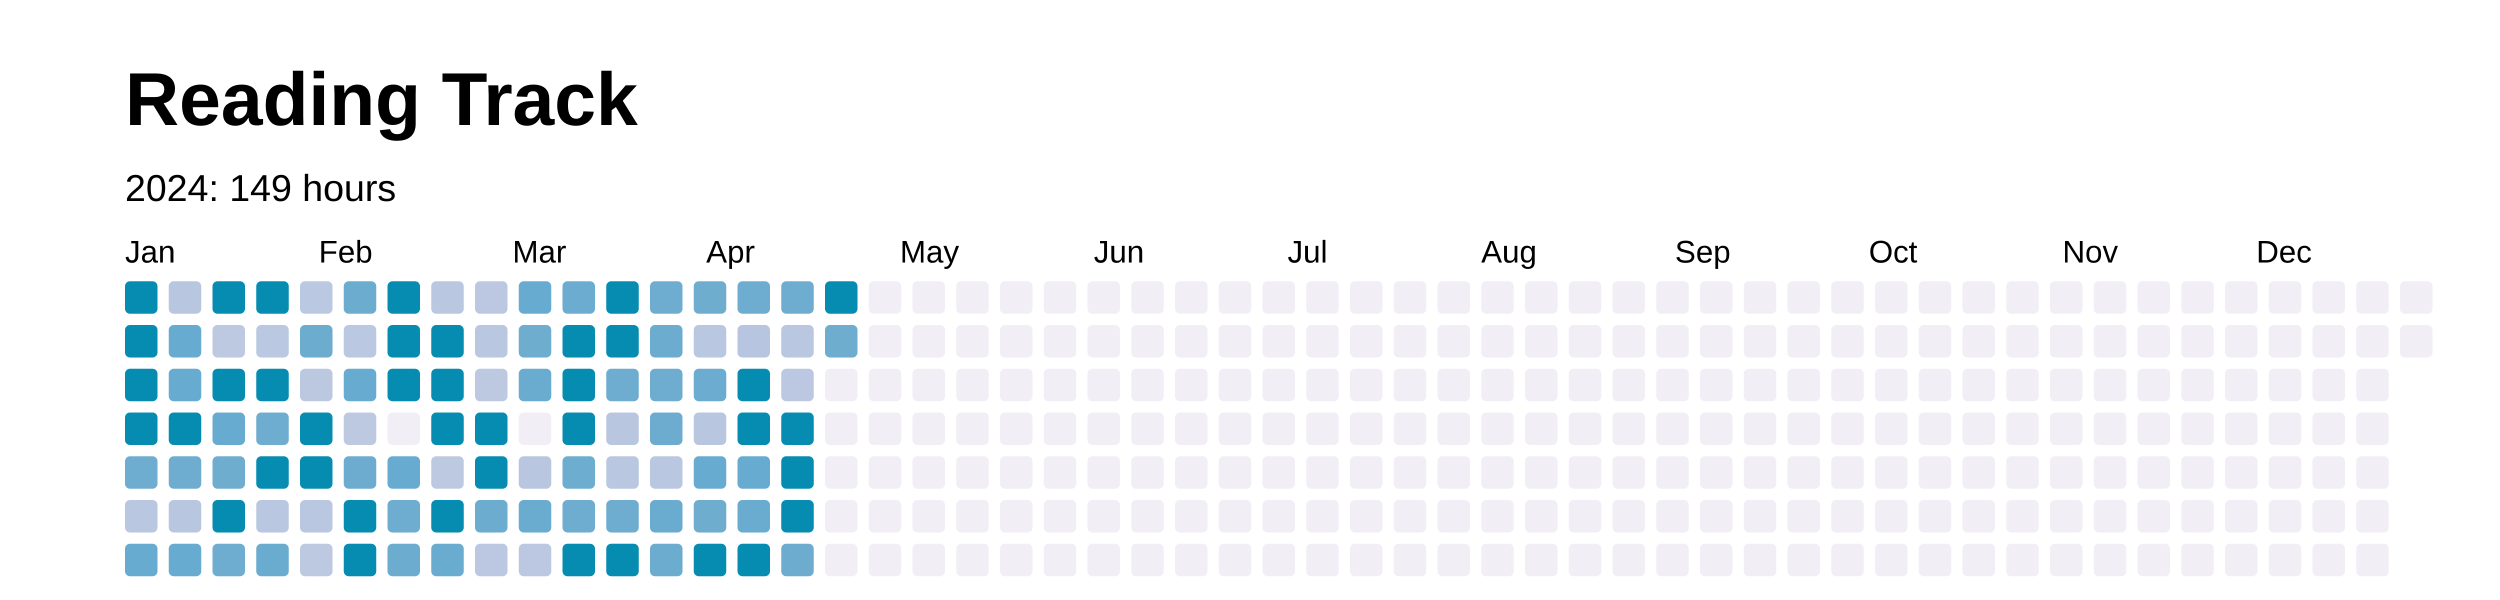
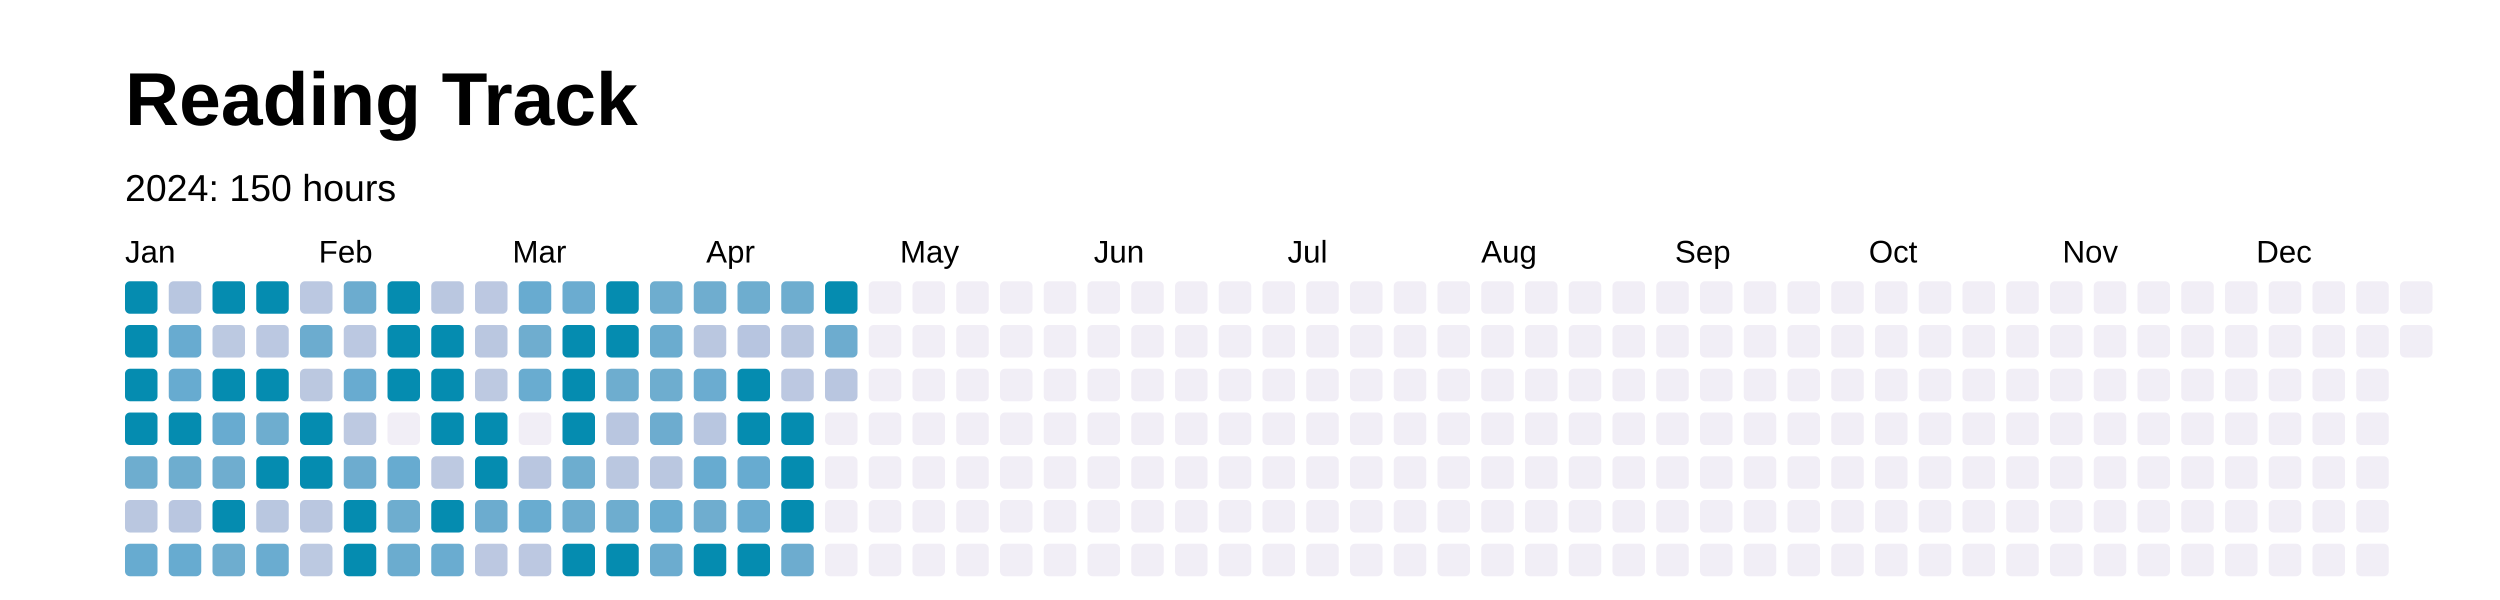
<svg xmlns="http://www.w3.org/2000/svg" baseProfile="full" height="48mm" version="1.1" viewBox="0,0,200,48" width="200mm">
  <defs />
  <rect fill="#FFFFFF" height="48" width="200" x="0" y="0" />
  <text fill="#000000" style="font-size:6px; font-family:Arial; font-weight:bold;" x="10" y="10">Reading Track</text>
-   <text dominant-baseline="hanging" fill="#000000" style="font-size:3.0px; font-family:Arial;" x="10" y="14">2024: 149 hours</text>
+   <text dominant-baseline="hanging" fill="#000000" style="font-size:3.0px; font-family:Arial;" x="10" y="14">2024: 150 hours</text>
  <text fill="#000000" style="font-size:2.5px; font-family:Arial" x="10.0" y="21.0">Jan</text>
  <text fill="#000000" style="font-size:2.5px; font-family:Arial" x="25.5" y="21.0">Feb</text>
  <text fill="#000000" style="font-size:2.5px; font-family:Arial" x="41.0" y="21.0">Mar</text>
  <text fill="#000000" style="font-size:2.5px; font-family:Arial" x="56.5" y="21.0">Apr</text>
  <text fill="#000000" style="font-size:2.5px; font-family:Arial" x="72.0" y="21.0">May</text>
  <text fill="#000000" style="font-size:2.5px; font-family:Arial" x="87.5" y="21.0">Jun</text>
  <text fill="#000000" style="font-size:2.5px; font-family:Arial" x="103.0" y="21.0">Jul</text>
  <text fill="#000000" style="font-size:2.5px; font-family:Arial" x="118.5" y="21.0">Aug</text>
  <text fill="#000000" style="font-size:2.5px; font-family:Arial" x="134.0" y="21.0">Sep</text>
  <text fill="#000000" style="font-size:2.5px; font-family:Arial" x="149.5" y="21.0">Oct</text>
  <text fill="#000000" style="font-size:2.5px; font-family:Arial" x="165.0" y="21.0">Nov</text>
  <text fill="#000000" style="font-size:2.5px; font-family:Arial" x="180.5" y="21.0">Dec</text>
  <rect fill="#058cb0" height="2.6" rx="0.4" ry="0.4" width="2.6" x="10.0" y="22.5" />
  <rect fill="#058cb0" height="2.6" rx="0.4" ry="0.4" width="2.6" x="10.0" y="26.0" />
  <rect fill="#058cb0" height="2.6" rx="0.4" ry="0.4" width="2.6" x="10.0" y="29.5" />
  <rect fill="#058cb0" height="2.6" rx="0.4" ry="0.4" width="2.6" x="10.0" y="33.0" />
  <rect fill="#6eadcf" height="2.6" rx="0.4" ry="0.4" width="2.6" x="10.0" y="36.5" />
  <rect fill="#bac7e0" height="2.6" rx="0.4" ry="0.4" width="2.6" x="10.0" y="40.0" />
  <rect fill="#67abd0" height="2.6" rx="0.4" ry="0.4" width="2.6" x="10.0" y="43.5" />
  <rect fill="#b8c6e0" height="2.6" rx="0.4" ry="0.4" width="2.6" x="13.5" y="22.5" />
  <rect fill="#68abd0" height="2.6" rx="0.4" ry="0.4" width="2.6" x="13.5" y="26.0" />
  <rect fill="#67abd0" height="2.6" rx="0.4" ry="0.4" width="2.6" x="13.5" y="29.5" />
  <rect fill="#058cb0" height="2.6" rx="0.4" ry="0.4" width="2.6" x="13.5" y="33.0" />
  <rect fill="#6eadcf" height="2.6" rx="0.4" ry="0.4" width="2.6" x="13.5" y="36.5" />
  <rect fill="#b9c6e0" height="2.6" rx="0.4" ry="0.4" width="2.6" x="13.5" y="40.0" />
  <rect fill="#67abd0" height="2.6" rx="0.4" ry="0.4" width="2.6" x="13.5" y="43.5" />
  <rect fill="#058cb0" height="2.6" rx="0.4" ry="0.4" width="2.6" x="17.0" y="22.5" />
  <rect fill="#bcc9e1" height="2.6" rx="0.4" ry="0.4" width="2.6" x="17.0" y="26.0" />
  <rect fill="#058cb0" height="2.6" rx="0.4" ry="0.4" width="2.6" x="17.0" y="29.5" />
  <rect fill="#68abd0" height="2.6" rx="0.4" ry="0.4" width="2.6" x="17.0" y="33.0" />
  <rect fill="#6fadcf" height="2.6" rx="0.4" ry="0.4" width="2.6" x="17.0" y="36.5" />
  <rect fill="#058cb0" height="2.6" rx="0.4" ry="0.4" width="2.6" x="17.0" y="40.0" />
  <rect fill="#6eadcf" height="2.6" rx="0.4" ry="0.4" width="2.6" x="17.0" y="43.5" />
  <rect fill="#058cb0" height="2.6" rx="0.4" ry="0.4" width="2.6" x="20.5" y="22.5" />
  <rect fill="#bbc8e1" height="2.6" rx="0.4" ry="0.4" width="2.6" x="20.5" y="26.0" />
  <rect fill="#058cb0" height="2.6" rx="0.4" ry="0.4" width="2.6" x="20.5" y="29.5" />
  <rect fill="#6eadcf" height="2.6" rx="0.4" ry="0.4" width="2.6" x="20.5" y="33.0" />
  <rect fill="#058cb0" height="2.6" rx="0.4" ry="0.4" width="2.6" x="20.5" y="36.5" />
  <rect fill="#b9c7e0" height="2.6" rx="0.4" ry="0.4" width="2.6" x="20.5" y="40.0" />
  <rect fill="#6aacd0" height="2.6" rx="0.4" ry="0.4" width="2.6" x="20.5" y="43.5" />
  <rect fill="#bbc8e1" height="2.6" rx="0.4" ry="0.4" width="2.6" x="24.0" y="22.5" />
  <rect fill="#6caccf" height="2.6" rx="0.4" ry="0.4" width="2.6" x="24.0" y="26.0" />
  <rect fill="#bbc8e0" height="2.6" rx="0.4" ry="0.4" width="2.6" x="24.0" y="29.5" />
  <rect fill="#058cb0" height="2.6" rx="0.4" ry="0.4" width="2.6" x="24.0" y="33.0" />
  <rect fill="#058cb0" height="2.6" rx="0.4" ry="0.4" width="2.6" x="24.0" y="36.5" />
  <rect fill="#bac7e0" height="2.6" rx="0.4" ry="0.4" width="2.6" x="24.0" y="40.0" />
  <rect fill="#bcc9e1" height="2.6" rx="0.4" ry="0.4" width="2.6" x="24.0" y="43.5" />
  <rect fill="#6caccf" height="2.6" rx="0.4" ry="0.4" width="2.6" x="27.5" y="22.5" />
  <rect fill="#bbc8e1" height="2.6" rx="0.4" ry="0.4" width="2.6" x="27.5" y="26.0" />
  <rect fill="#68abd0" height="2.6" rx="0.4" ry="0.4" width="2.6" x="27.5" y="29.5" />
  <rect fill="#bdc9e1" height="2.6" rx="0.4" ry="0.4" width="2.6" x="27.5" y="33.0" />
  <rect fill="#6daccf" height="2.6" rx="0.4" ry="0.4" width="2.6" x="27.5" y="36.5" />
  <rect fill="#058cb0" height="2.6" rx="0.4" ry="0.4" width="2.6" x="27.5" y="40.0" />
  <rect fill="#058cb0" height="2.6" rx="0.4" ry="0.4" width="2.6" x="27.5" y="43.5" />
  <rect fill="#058cb0" height="2.6" rx="0.4" ry="0.4" width="2.6" x="31.0" y="22.5" />
  <rect fill="#058cb0" height="2.6" rx="0.4" ry="0.4" width="2.6" x="31.0" y="26.0" />
  <rect fill="#058cb0" height="2.6" rx="0.4" ry="0.4" width="2.6" x="31.0" y="29.5" />
  <rect fill="#f1eef6" height="2.6" rx="0.4" ry="0.4" width="2.6" x="31.0" y="33.0" />
  <rect fill="#67abd0" height="2.6" rx="0.4" ry="0.4" width="2.6" x="31.0" y="36.5" />
  <rect fill="#6eadcf" height="2.6" rx="0.4" ry="0.4" width="2.6" x="31.0" y="40.0" />
  <rect fill="#6baccf" height="2.6" rx="0.4" ry="0.4" width="2.6" x="31.0" y="43.5" />
  <rect fill="#bac7e0" height="2.6" rx="0.4" ry="0.4" width="2.6" x="34.5" y="22.5" />
  <rect fill="#058cb0" height="2.6" rx="0.4" ry="0.4" width="2.6" x="34.5" y="26.0" />
  <rect fill="#058cb0" height="2.6" rx="0.4" ry="0.4" width="2.6" x="34.5" y="29.5" />
  <rect fill="#058cb0" height="2.6" rx="0.4" ry="0.4" width="2.6" x="34.5" y="33.0" />
  <rect fill="#bdc9e1" height="2.6" rx="0.4" ry="0.4" width="2.6" x="34.5" y="36.5" />
  <rect fill="#058cb0" height="2.6" rx="0.4" ry="0.4" width="2.6" x="34.5" y="40.0" />
  <rect fill="#6aacd0" height="2.6" rx="0.4" ry="0.4" width="2.6" x="34.5" y="43.5" />
  <rect fill="#bcc8e1" height="2.6" rx="0.4" ry="0.4" width="2.6" x="38.0" y="22.5" />
  <rect fill="#bac7e0" height="2.6" rx="0.4" ry="0.4" width="2.6" x="38.0" y="26.0" />
  <rect fill="#bdc9e1" height="2.6" rx="0.4" ry="0.4" width="2.6" x="38.0" y="29.5" />
  <rect fill="#058cb0" height="2.6" rx="0.4" ry="0.4" width="2.6" x="38.0" y="33.0" />
  <rect fill="#058cb0" height="2.6" rx="0.4" ry="0.4" width="2.6" x="38.0" y="36.5" />
  <rect fill="#6caccf" height="2.6" rx="0.4" ry="0.4" width="2.6" x="38.0" y="40.0" />
  <rect fill="#bcc8e1" height="2.6" rx="0.4" ry="0.4" width="2.6" x="38.0" y="43.5" />
  <rect fill="#68abd0" height="2.6" rx="0.4" ry="0.4" width="2.6" x="41.5" y="22.5" />
  <rect fill="#6fadcf" height="2.6" rx="0.4" ry="0.4" width="2.6" x="41.5" y="26.0" />
  <rect fill="#69acd0" height="2.6" rx="0.4" ry="0.4" width="2.6" x="41.5" y="29.5" />
  <rect fill="#f1eef6" height="2.6" rx="0.4" ry="0.4" width="2.6" x="41.5" y="33.0" />
  <rect fill="#b9c6e0" height="2.6" rx="0.4" ry="0.4" width="2.6" x="41.5" y="36.5" />
  <rect fill="#69acd0" height="2.6" rx="0.4" ry="0.4" width="2.6" x="41.5" y="40.0" />
  <rect fill="#bcc8e1" height="2.6" rx="0.4" ry="0.4" width="2.6" x="41.5" y="43.5" />
  <rect fill="#6bacd0" height="2.6" rx="0.4" ry="0.4" width="2.6" x="45.0" y="22.5" />
  <rect fill="#058cb0" height="2.6" rx="0.4" ry="0.4" width="2.6" x="45.0" y="26.0" />
  <rect fill="#058cb0" height="2.6" rx="0.4" ry="0.4" width="2.6" x="45.0" y="29.5" />
  <rect fill="#058cb0" height="2.6" rx="0.4" ry="0.4" width="2.6" x="45.0" y="33.0" />
  <rect fill="#6dadcf" height="2.6" rx="0.4" ry="0.4" width="2.6" x="45.0" y="36.5" />
  <rect fill="#6eadcf" height="2.6" rx="0.4" ry="0.4" width="2.6" x="45.0" y="40.0" />
  <rect fill="#058cb0" height="2.6" rx="0.4" ry="0.4" width="2.6" x="45.0" y="43.5" />
  <rect fill="#058cb0" height="2.6" rx="0.4" ry="0.4" width="2.6" x="48.5" y="22.5" />
  <rect fill="#058cb0" height="2.6" rx="0.4" ry="0.4" width="2.6" x="48.5" y="26.0" />
  <rect fill="#6eadcf" height="2.6" rx="0.4" ry="0.4" width="2.6" x="48.5" y="29.5" />
  <rect fill="#b9c6e0" height="2.6" rx="0.4" ry="0.4" width="2.6" x="48.5" y="33.0" />
  <rect fill="#bac7e0" height="2.6" rx="0.4" ry="0.4" width="2.6" x="48.5" y="36.5" />
  <rect fill="#6eadcf" height="2.6" rx="0.4" ry="0.4" width="2.6" x="48.5" y="40.0" />
  <rect fill="#058cb0" height="2.6" rx="0.4" ry="0.4" width="2.6" x="48.5" y="43.5" />
  <rect fill="#6eadcf" height="2.6" rx="0.4" ry="0.4" width="2.6" x="52.0" y="22.5" />
  <rect fill="#6baccf" height="2.6" rx="0.4" ry="0.4" width="2.6" x="52.0" y="26.0" />
  <rect fill="#6eadcf" height="2.6" rx="0.4" ry="0.4" width="2.6" x="52.0" y="29.5" />
  <rect fill="#6daccf" height="2.6" rx="0.4" ry="0.4" width="2.6" x="52.0" y="33.0" />
  <rect fill="#bac7e0" height="2.6" rx="0.4" ry="0.4" width="2.6" x="52.0" y="36.5" />
  <rect fill="#69acd0" height="2.6" rx="0.4" ry="0.4" width="2.6" x="52.0" y="40.0" />
  <rect fill="#6caccf" height="2.6" rx="0.4" ry="0.4" width="2.6" x="52.0" y="43.5" />
  <rect fill="#6fadcf" height="2.6" rx="0.4" ry="0.4" width="2.6" x="55.5" y="22.5" />
  <rect fill="#bac7e0" height="2.6" rx="0.4" ry="0.4" width="2.6" x="55.5" y="26.0" />
  <rect fill="#6bacd0" height="2.6" rx="0.4" ry="0.4" width="2.6" x="55.5" y="29.5" />
  <rect fill="#b8c6e0" height="2.6" rx="0.4" ry="0.4" width="2.6" x="55.5" y="33.0" />
  <rect fill="#67abd0" height="2.6" rx="0.4" ry="0.4" width="2.6" x="55.5" y="36.5" />
  <rect fill="#6fadcf" height="2.6" rx="0.4" ry="0.4" width="2.6" x="55.5" y="40.0" />
  <rect fill="#058cb0" height="2.6" rx="0.4" ry="0.4" width="2.6" x="55.5" y="43.5" />
  <rect fill="#6eadcf" height="2.6" rx="0.4" ry="0.4" width="2.6" x="59.0" y="22.5" />
  <rect fill="#b7c5e0" height="2.6" rx="0.4" ry="0.4" width="2.6" x="59.0" y="26.0" />
  <rect fill="#058cb0" height="2.6" rx="0.4" ry="0.4" width="2.6" x="59.0" y="29.5" />
  <rect fill="#058cb0" height="2.6" rx="0.4" ry="0.4" width="2.6" x="59.0" y="33.0" />
  <rect fill="#67abd0" height="2.6" rx="0.4" ry="0.4" width="2.6" x="59.0" y="36.5" />
  <rect fill="#6aacd0" height="2.6" rx="0.4" ry="0.4" width="2.6" x="59.0" y="40.0" />
  <rect fill="#058cb0" height="2.6" rx="0.4" ry="0.4" width="2.6" x="59.0" y="43.5" />
  <rect fill="#6eadcf" height="2.6" rx="0.4" ry="0.4" width="2.6" x="62.5" y="22.5" />
  <rect fill="#bac7e0" height="2.6" rx="0.4" ry="0.4" width="2.6" x="62.5" y="26.0" />
  <rect fill="#bcc8e1" height="2.6" rx="0.4" ry="0.4" width="2.6" x="62.5" y="29.5" />
  <rect fill="#058cb0" height="2.6" rx="0.4" ry="0.4" width="2.6" x="62.5" y="33.0" />
  <rect fill="#058cb0" height="2.6" rx="0.4" ry="0.4" width="2.6" x="62.5" y="36.5" />
  <rect fill="#058cb0" height="2.6" rx="0.4" ry="0.4" width="2.6" x="62.5" y="40.0" />
  <rect fill="#6daccf" height="2.6" rx="0.4" ry="0.4" width="2.6" x="62.5" y="43.5" />
  <rect fill="#058cb0" height="2.6" rx="0.4" ry="0.4" width="2.6" x="66.0" y="22.5" />
-   <rect fill="#6fadcf" height="2.6" rx="0.4" ry="0.4" width="2.6" x="66.0" y="26.0" />
-   <rect fill="#f1eef6" height="2.6" rx="0.4" ry="0.4" width="2.6" x="66.0" y="29.5" />
+   <rect fill="#6daccf" height="2.6" rx="0.4" ry="0.4" width="2.6" x="66.0" y="26.0" />
+   <rect fill="#b9c6e0" height="2.6" rx="0.4" ry="0.4" width="2.6" x="66.0" y="29.5" />
  <rect fill="#f1eef6" height="2.6" rx="0.4" ry="0.4" width="2.6" x="66.0" y="33.0" />
  <rect fill="#f1eef6" height="2.6" rx="0.4" ry="0.4" width="2.6" x="66.0" y="36.5" />
  <rect fill="#f1eef6" height="2.6" rx="0.4" ry="0.4" width="2.6" x="66.0" y="40.0" />
  <rect fill="#f1eef6" height="2.6" rx="0.4" ry="0.4" width="2.6" x="66.0" y="43.5" />
  <rect fill="#f1eef6" height="2.6" rx="0.4" ry="0.4" width="2.6" x="69.5" y="22.5" />
  <rect fill="#f1eef6" height="2.6" rx="0.4" ry="0.4" width="2.6" x="69.5" y="26.0" />
  <rect fill="#f1eef6" height="2.6" rx="0.4" ry="0.4" width="2.6" x="69.5" y="29.5" />
  <rect fill="#f1eef6" height="2.6" rx="0.4" ry="0.4" width="2.6" x="69.5" y="33.0" />
  <rect fill="#f1eef6" height="2.6" rx="0.4" ry="0.4" width="2.6" x="69.5" y="36.5" />
  <rect fill="#f1eef6" height="2.6" rx="0.4" ry="0.4" width="2.6" x="69.5" y="40.0" />
  <rect fill="#f1eef6" height="2.6" rx="0.4" ry="0.4" width="2.6" x="69.5" y="43.5" />
  <rect fill="#f1eef6" height="2.6" rx="0.4" ry="0.4" width="2.6" x="73.0" y="22.5" />
  <rect fill="#f1eef6" height="2.6" rx="0.4" ry="0.4" width="2.6" x="73.0" y="26.0" />
  <rect fill="#f1eef6" height="2.6" rx="0.4" ry="0.4" width="2.6" x="73.0" y="29.5" />
  <rect fill="#f1eef6" height="2.6" rx="0.4" ry="0.4" width="2.6" x="73.0" y="33.0" />
  <rect fill="#f1eef6" height="2.6" rx="0.4" ry="0.4" width="2.6" x="73.0" y="36.5" />
  <rect fill="#f1eef6" height="2.6" rx="0.4" ry="0.4" width="2.6" x="73.0" y="40.0" />
  <rect fill="#f1eef6" height="2.6" rx="0.4" ry="0.4" width="2.6" x="73.0" y="43.5" />
  <rect fill="#f1eef6" height="2.6" rx="0.4" ry="0.4" width="2.6" x="76.5" y="22.5" />
  <rect fill="#f1eef6" height="2.6" rx="0.4" ry="0.4" width="2.6" x="76.5" y="26.0" />
  <rect fill="#f1eef6" height="2.6" rx="0.4" ry="0.4" width="2.6" x="76.5" y="29.5" />
  <rect fill="#f1eef6" height="2.6" rx="0.4" ry="0.4" width="2.6" x="76.5" y="33.0" />
  <rect fill="#f1eef6" height="2.6" rx="0.4" ry="0.4" width="2.6" x="76.5" y="36.5" />
  <rect fill="#f1eef6" height="2.6" rx="0.4" ry="0.4" width="2.6" x="76.5" y="40.0" />
  <rect fill="#f1eef6" height="2.6" rx="0.4" ry="0.4" width="2.6" x="76.5" y="43.5" />
  <rect fill="#f1eef6" height="2.6" rx="0.4" ry="0.4" width="2.6" x="80.0" y="22.5" />
  <rect fill="#f1eef6" height="2.6" rx="0.4" ry="0.4" width="2.6" x="80.0" y="26.0" />
  <rect fill="#f1eef6" height="2.6" rx="0.4" ry="0.4" width="2.6" x="80.0" y="29.5" />
  <rect fill="#f1eef6" height="2.6" rx="0.4" ry="0.4" width="2.6" x="80.0" y="33.0" />
  <rect fill="#f1eef6" height="2.6" rx="0.4" ry="0.4" width="2.6" x="80.0" y="36.5" />
  <rect fill="#f1eef6" height="2.6" rx="0.4" ry="0.4" width="2.6" x="80.0" y="40.0" />
  <rect fill="#f1eef6" height="2.6" rx="0.4" ry="0.4" width="2.6" x="80.0" y="43.5" />
  <rect fill="#f1eef6" height="2.6" rx="0.4" ry="0.4" width="2.6" x="83.5" y="22.5" />
  <rect fill="#f1eef6" height="2.6" rx="0.4" ry="0.4" width="2.6" x="83.5" y="26.0" />
  <rect fill="#f1eef6" height="2.6" rx="0.4" ry="0.4" width="2.6" x="83.5" y="29.5" />
  <rect fill="#f1eef6" height="2.6" rx="0.4" ry="0.4" width="2.6" x="83.5" y="33.0" />
  <rect fill="#f1eef6" height="2.6" rx="0.4" ry="0.4" width="2.6" x="83.5" y="36.5" />
  <rect fill="#f1eef6" height="2.6" rx="0.4" ry="0.4" width="2.6" x="83.5" y="40.0" />
  <rect fill="#f1eef6" height="2.6" rx="0.4" ry="0.4" width="2.6" x="83.5" y="43.5" />
  <rect fill="#f1eef6" height="2.6" rx="0.4" ry="0.4" width="2.6" x="87.0" y="22.5" />
  <rect fill="#f1eef6" height="2.6" rx="0.4" ry="0.4" width="2.6" x="87.0" y="26.0" />
  <rect fill="#f1eef6" height="2.6" rx="0.4" ry="0.4" width="2.6" x="87.0" y="29.5" />
  <rect fill="#f1eef6" height="2.6" rx="0.4" ry="0.4" width="2.6" x="87.0" y="33.0" />
  <rect fill="#f1eef6" height="2.6" rx="0.4" ry="0.4" width="2.6" x="87.0" y="36.5" />
  <rect fill="#f1eef6" height="2.6" rx="0.4" ry="0.4" width="2.6" x="87.0" y="40.0" />
  <rect fill="#f1eef6" height="2.6" rx="0.4" ry="0.4" width="2.6" x="87.0" y="43.5" />
  <rect fill="#f1eef6" height="2.6" rx="0.4" ry="0.4" width="2.6" x="90.5" y="22.5" />
  <rect fill="#f1eef6" height="2.6" rx="0.4" ry="0.4" width="2.6" x="90.5" y="26.0" />
  <rect fill="#f1eef6" height="2.6" rx="0.4" ry="0.4" width="2.6" x="90.5" y="29.5" />
  <rect fill="#f1eef6" height="2.6" rx="0.4" ry="0.4" width="2.6" x="90.5" y="33.0" />
  <rect fill="#f1eef6" height="2.6" rx="0.4" ry="0.4" width="2.6" x="90.5" y="36.5" />
  <rect fill="#f1eef6" height="2.6" rx="0.4" ry="0.4" width="2.6" x="90.5" y="40.0" />
  <rect fill="#f1eef6" height="2.6" rx="0.4" ry="0.4" width="2.6" x="90.5" y="43.5" />
  <rect fill="#f1eef6" height="2.6" rx="0.4" ry="0.4" width="2.6" x="94.0" y="22.5" />
  <rect fill="#f1eef6" height="2.6" rx="0.4" ry="0.4" width="2.6" x="94.0" y="26.0" />
  <rect fill="#f1eef6" height="2.6" rx="0.4" ry="0.4" width="2.6" x="94.0" y="29.5" />
  <rect fill="#f1eef6" height="2.6" rx="0.4" ry="0.4" width="2.6" x="94.0" y="33.0" />
  <rect fill="#f1eef6" height="2.6" rx="0.4" ry="0.4" width="2.6" x="94.0" y="36.5" />
  <rect fill="#f1eef6" height="2.6" rx="0.4" ry="0.4" width="2.6" x="94.0" y="40.0" />
  <rect fill="#f1eef6" height="2.6" rx="0.4" ry="0.4" width="2.6" x="94.0" y="43.5" />
  <rect fill="#f1eef6" height="2.6" rx="0.4" ry="0.4" width="2.6" x="97.5" y="22.5" />
  <rect fill="#f1eef6" height="2.6" rx="0.4" ry="0.4" width="2.6" x="97.5" y="26.0" />
  <rect fill="#f1eef6" height="2.6" rx="0.4" ry="0.4" width="2.6" x="97.5" y="29.5" />
  <rect fill="#f1eef6" height="2.6" rx="0.4" ry="0.4" width="2.6" x="97.5" y="33.0" />
  <rect fill="#f1eef6" height="2.6" rx="0.4" ry="0.4" width="2.6" x="97.5" y="36.5" />
  <rect fill="#f1eef6" height="2.6" rx="0.4" ry="0.4" width="2.6" x="97.5" y="40.0" />
  <rect fill="#f1eef6" height="2.6" rx="0.4" ry="0.4" width="2.6" x="97.5" y="43.5" />
  <rect fill="#f1eef6" height="2.6" rx="0.4" ry="0.4" width="2.6" x="101.0" y="22.5" />
  <rect fill="#f1eef6" height="2.6" rx="0.4" ry="0.4" width="2.6" x="101.0" y="26.0" />
  <rect fill="#f1eef6" height="2.6" rx="0.4" ry="0.4" width="2.6" x="101.0" y="29.5" />
  <rect fill="#f1eef6" height="2.6" rx="0.4" ry="0.4" width="2.6" x="101.0" y="33.0" />
  <rect fill="#f1eef6" height="2.6" rx="0.4" ry="0.4" width="2.6" x="101.0" y="36.5" />
  <rect fill="#f1eef6" height="2.6" rx="0.4" ry="0.4" width="2.6" x="101.0" y="40.0" />
  <rect fill="#f1eef6" height="2.6" rx="0.4" ry="0.4" width="2.6" x="101.0" y="43.5" />
  <rect fill="#f1eef6" height="2.6" rx="0.4" ry="0.4" width="2.6" x="104.5" y="22.5" />
  <rect fill="#f1eef6" height="2.6" rx="0.4" ry="0.4" width="2.6" x="104.5" y="26.0" />
  <rect fill="#f1eef6" height="2.6" rx="0.4" ry="0.4" width="2.6" x="104.5" y="29.5" />
  <rect fill="#f1eef6" height="2.6" rx="0.4" ry="0.4" width="2.6" x="104.5" y="33.0" />
  <rect fill="#f1eef6" height="2.6" rx="0.4" ry="0.4" width="2.6" x="104.5" y="36.5" />
  <rect fill="#f1eef6" height="2.6" rx="0.4" ry="0.4" width="2.6" x="104.5" y="40.0" />
  <rect fill="#f1eef6" height="2.6" rx="0.4" ry="0.4" width="2.6" x="104.5" y="43.5" />
  <rect fill="#f1eef6" height="2.6" rx="0.4" ry="0.4" width="2.6" x="108.0" y="22.5" />
  <rect fill="#f1eef6" height="2.6" rx="0.4" ry="0.4" width="2.6" x="108.0" y="26.0" />
  <rect fill="#f1eef6" height="2.6" rx="0.4" ry="0.4" width="2.6" x="108.0" y="29.5" />
  <rect fill="#f1eef6" height="2.6" rx="0.4" ry="0.4" width="2.6" x="108.0" y="33.0" />
  <rect fill="#f1eef6" height="2.6" rx="0.4" ry="0.4" width="2.6" x="108.0" y="36.5" />
  <rect fill="#f1eef6" height="2.6" rx="0.4" ry="0.4" width="2.6" x="108.0" y="40.0" />
  <rect fill="#f1eef6" height="2.6" rx="0.4" ry="0.4" width="2.6" x="108.0" y="43.5" />
  <rect fill="#f1eef6" height="2.6" rx="0.4" ry="0.4" width="2.6" x="111.5" y="22.5" />
  <rect fill="#f1eef6" height="2.6" rx="0.4" ry="0.4" width="2.6" x="111.5" y="26.0" />
  <rect fill="#f1eef6" height="2.6" rx="0.4" ry="0.4" width="2.6" x="111.5" y="29.5" />
  <rect fill="#f1eef6" height="2.6" rx="0.4" ry="0.4" width="2.6" x="111.5" y="33.0" />
  <rect fill="#f1eef6" height="2.6" rx="0.4" ry="0.4" width="2.6" x="111.5" y="36.5" />
  <rect fill="#f1eef6" height="2.6" rx="0.4" ry="0.4" width="2.6" x="111.5" y="40.0" />
  <rect fill="#f1eef6" height="2.6" rx="0.4" ry="0.4" width="2.6" x="111.5" y="43.5" />
  <rect fill="#f1eef6" height="2.6" rx="0.4" ry="0.4" width="2.6" x="115.0" y="22.5" />
  <rect fill="#f1eef6" height="2.6" rx="0.4" ry="0.4" width="2.6" x="115.0" y="26.0" />
  <rect fill="#f1eef6" height="2.6" rx="0.4" ry="0.4" width="2.6" x="115.0" y="29.5" />
  <rect fill="#f1eef6" height="2.6" rx="0.4" ry="0.4" width="2.6" x="115.0" y="33.0" />
  <rect fill="#f1eef6" height="2.6" rx="0.4" ry="0.4" width="2.6" x="115.0" y="36.5" />
  <rect fill="#f1eef6" height="2.6" rx="0.4" ry="0.4" width="2.6" x="115.0" y="40.0" />
  <rect fill="#f1eef6" height="2.6" rx="0.4" ry="0.4" width="2.6" x="115.0" y="43.5" />
  <rect fill="#f1eef6" height="2.6" rx="0.4" ry="0.4" width="2.6" x="118.5" y="22.5" />
  <rect fill="#f1eef6" height="2.6" rx="0.4" ry="0.4" width="2.6" x="118.5" y="26.0" />
  <rect fill="#f1eef6" height="2.6" rx="0.4" ry="0.4" width="2.6" x="118.5" y="29.5" />
  <rect fill="#f1eef6" height="2.6" rx="0.4" ry="0.4" width="2.6" x="118.5" y="33.0" />
  <rect fill="#f1eef6" height="2.6" rx="0.4" ry="0.4" width="2.6" x="118.5" y="36.5" />
  <rect fill="#f1eef6" height="2.6" rx="0.4" ry="0.4" width="2.6" x="118.5" y="40.0" />
  <rect fill="#f1eef6" height="2.6" rx="0.4" ry="0.4" width="2.6" x="118.5" y="43.5" />
  <rect fill="#f1eef6" height="2.6" rx="0.4" ry="0.4" width="2.6" x="122.0" y="22.5" />
  <rect fill="#f1eef6" height="2.6" rx="0.4" ry="0.4" width="2.6" x="122.0" y="26.0" />
  <rect fill="#f1eef6" height="2.6" rx="0.4" ry="0.4" width="2.6" x="122.0" y="29.5" />
  <rect fill="#f1eef6" height="2.6" rx="0.4" ry="0.4" width="2.6" x="122.0" y="33.0" />
  <rect fill="#f1eef6" height="2.6" rx="0.4" ry="0.4" width="2.6" x="122.0" y="36.5" />
  <rect fill="#f1eef6" height="2.6" rx="0.4" ry="0.4" width="2.6" x="122.0" y="40.0" />
  <rect fill="#f1eef6" height="2.6" rx="0.4" ry="0.4" width="2.6" x="122.0" y="43.5" />
  <rect fill="#f1eef6" height="2.6" rx="0.4" ry="0.4" width="2.6" x="125.5" y="22.5" />
  <rect fill="#f1eef6" height="2.6" rx="0.4" ry="0.4" width="2.6" x="125.5" y="26.0" />
  <rect fill="#f1eef6" height="2.6" rx="0.4" ry="0.4" width="2.6" x="125.5" y="29.5" />
  <rect fill="#f1eef6" height="2.6" rx="0.4" ry="0.4" width="2.6" x="125.5" y="33.0" />
  <rect fill="#f1eef6" height="2.6" rx="0.4" ry="0.4" width="2.6" x="125.5" y="36.5" />
  <rect fill="#f1eef6" height="2.6" rx="0.4" ry="0.4" width="2.6" x="125.5" y="40.0" />
  <rect fill="#f1eef6" height="2.6" rx="0.4" ry="0.4" width="2.6" x="125.5" y="43.5" />
  <rect fill="#f1eef6" height="2.6" rx="0.4" ry="0.4" width="2.6" x="129.0" y="22.5" />
  <rect fill="#f1eef6" height="2.6" rx="0.4" ry="0.4" width="2.6" x="129.0" y="26.0" />
  <rect fill="#f1eef6" height="2.6" rx="0.4" ry="0.4" width="2.6" x="129.0" y="29.5" />
  <rect fill="#f1eef6" height="2.6" rx="0.4" ry="0.4" width="2.6" x="129.0" y="33.0" />
  <rect fill="#f1eef6" height="2.6" rx="0.4" ry="0.4" width="2.6" x="129.0" y="36.5" />
  <rect fill="#f1eef6" height="2.6" rx="0.4" ry="0.4" width="2.6" x="129.0" y="40.0" />
  <rect fill="#f1eef6" height="2.6" rx="0.4" ry="0.4" width="2.6" x="129.0" y="43.5" />
  <rect fill="#f1eef6" height="2.6" rx="0.4" ry="0.4" width="2.6" x="132.5" y="22.5" />
  <rect fill="#f1eef6" height="2.6" rx="0.4" ry="0.4" width="2.6" x="132.5" y="26.0" />
  <rect fill="#f1eef6" height="2.6" rx="0.4" ry="0.4" width="2.6" x="132.5" y="29.5" />
  <rect fill="#f1eef6" height="2.6" rx="0.4" ry="0.4" width="2.6" x="132.5" y="33.0" />
  <rect fill="#f1eef6" height="2.6" rx="0.4" ry="0.4" width="2.6" x="132.5" y="36.5" />
  <rect fill="#f1eef6" height="2.6" rx="0.4" ry="0.4" width="2.6" x="132.5" y="40.0" />
  <rect fill="#f1eef6" height="2.6" rx="0.4" ry="0.4" width="2.6" x="132.5" y="43.5" />
  <rect fill="#f1eef6" height="2.6" rx="0.4" ry="0.4" width="2.6" x="136.0" y="22.5" />
  <rect fill="#f1eef6" height="2.6" rx="0.4" ry="0.4" width="2.6" x="136.0" y="26.0" />
  <rect fill="#f1eef6" height="2.6" rx="0.4" ry="0.4" width="2.6" x="136.0" y="29.5" />
  <rect fill="#f1eef6" height="2.6" rx="0.4" ry="0.4" width="2.6" x="136.0" y="33.0" />
  <rect fill="#f1eef6" height="2.6" rx="0.4" ry="0.4" width="2.6" x="136.0" y="36.5" />
  <rect fill="#f1eef6" height="2.6" rx="0.4" ry="0.4" width="2.6" x="136.0" y="40.0" />
  <rect fill="#f1eef6" height="2.6" rx="0.4" ry="0.4" width="2.6" x="136.0" y="43.5" />
  <rect fill="#f1eef6" height="2.6" rx="0.4" ry="0.4" width="2.6" x="139.5" y="22.5" />
  <rect fill="#f1eef6" height="2.6" rx="0.4" ry="0.4" width="2.6" x="139.5" y="26.0" />
  <rect fill="#f1eef6" height="2.6" rx="0.4" ry="0.4" width="2.6" x="139.5" y="29.5" />
  <rect fill="#f1eef6" height="2.6" rx="0.4" ry="0.4" width="2.6" x="139.5" y="33.0" />
  <rect fill="#f1eef6" height="2.6" rx="0.4" ry="0.4" width="2.6" x="139.5" y="36.5" />
  <rect fill="#f1eef6" height="2.6" rx="0.4" ry="0.4" width="2.6" x="139.5" y="40.0" />
  <rect fill="#f1eef6" height="2.6" rx="0.4" ry="0.4" width="2.6" x="139.5" y="43.5" />
  <rect fill="#f1eef6" height="2.6" rx="0.4" ry="0.4" width="2.6" x="143.0" y="22.5" />
  <rect fill="#f1eef6" height="2.6" rx="0.4" ry="0.4" width="2.6" x="143.0" y="26.0" />
  <rect fill="#f1eef6" height="2.6" rx="0.4" ry="0.4" width="2.6" x="143.0" y="29.5" />
  <rect fill="#f1eef6" height="2.6" rx="0.4" ry="0.4" width="2.6" x="143.0" y="33.0" />
  <rect fill="#f1eef6" height="2.6" rx="0.4" ry="0.4" width="2.6" x="143.0" y="36.5" />
  <rect fill="#f1eef6" height="2.6" rx="0.4" ry="0.4" width="2.6" x="143.0" y="40.0" />
  <rect fill="#f1eef6" height="2.6" rx="0.4" ry="0.4" width="2.6" x="143.0" y="43.5" />
  <rect fill="#f1eef6" height="2.6" rx="0.4" ry="0.4" width="2.6" x="146.5" y="22.5" />
  <rect fill="#f1eef6" height="2.6" rx="0.4" ry="0.4" width="2.6" x="146.5" y="26.0" />
  <rect fill="#f1eef6" height="2.6" rx="0.4" ry="0.4" width="2.6" x="146.5" y="29.5" />
  <rect fill="#f1eef6" height="2.6" rx="0.4" ry="0.4" width="2.6" x="146.5" y="33.0" />
  <rect fill="#f1eef6" height="2.6" rx="0.4" ry="0.4" width="2.6" x="146.5" y="36.5" />
  <rect fill="#f1eef6" height="2.6" rx="0.4" ry="0.4" width="2.6" x="146.5" y="40.0" />
  <rect fill="#f1eef6" height="2.6" rx="0.4" ry="0.4" width="2.6" x="146.5" y="43.5" />
  <rect fill="#f1eef6" height="2.6" rx="0.4" ry="0.4" width="2.6" x="150.0" y="22.5" />
  <rect fill="#f1eef6" height="2.6" rx="0.4" ry="0.4" width="2.6" x="150.0" y="26.0" />
  <rect fill="#f1eef6" height="2.6" rx="0.4" ry="0.4" width="2.6" x="150.0" y="29.5" />
  <rect fill="#f1eef6" height="2.6" rx="0.4" ry="0.4" width="2.6" x="150.0" y="33.0" />
  <rect fill="#f1eef6" height="2.6" rx="0.4" ry="0.4" width="2.6" x="150.0" y="36.5" />
  <rect fill="#f1eef6" height="2.6" rx="0.4" ry="0.4" width="2.6" x="150.0" y="40.0" />
  <rect fill="#f1eef6" height="2.6" rx="0.4" ry="0.4" width="2.6" x="150.0" y="43.5" />
  <rect fill="#f1eef6" height="2.6" rx="0.4" ry="0.4" width="2.6" x="153.5" y="22.5" />
  <rect fill="#f1eef6" height="2.6" rx="0.4" ry="0.4" width="2.6" x="153.5" y="26.0" />
  <rect fill="#f1eef6" height="2.6" rx="0.4" ry="0.4" width="2.6" x="153.5" y="29.5" />
  <rect fill="#f1eef6" height="2.6" rx="0.4" ry="0.4" width="2.6" x="153.5" y="33.0" />
  <rect fill="#f1eef6" height="2.6" rx="0.4" ry="0.4" width="2.6" x="153.5" y="36.5" />
  <rect fill="#f1eef6" height="2.6" rx="0.4" ry="0.4" width="2.6" x="153.5" y="40.0" />
  <rect fill="#f1eef6" height="2.6" rx="0.4" ry="0.4" width="2.6" x="153.5" y="43.5" />
  <rect fill="#f1eef6" height="2.6" rx="0.4" ry="0.4" width="2.6" x="157.0" y="22.5" />
  <rect fill="#f1eef6" height="2.6" rx="0.4" ry="0.4" width="2.6" x="157.0" y="26.0" />
  <rect fill="#f1eef6" height="2.6" rx="0.4" ry="0.4" width="2.6" x="157.0" y="29.5" />
  <rect fill="#f1eef6" height="2.6" rx="0.4" ry="0.4" width="2.6" x="157.0" y="33.0" />
  <rect fill="#f1eef6" height="2.6" rx="0.4" ry="0.4" width="2.6" x="157.0" y="36.5" />
  <rect fill="#f1eef6" height="2.6" rx="0.4" ry="0.4" width="2.6" x="157.0" y="40.0" />
  <rect fill="#f1eef6" height="2.6" rx="0.4" ry="0.4" width="2.6" x="157.0" y="43.5" />
  <rect fill="#f1eef6" height="2.6" rx="0.4" ry="0.4" width="2.6" x="160.5" y="22.5" />
  <rect fill="#f1eef6" height="2.6" rx="0.4" ry="0.4" width="2.6" x="160.5" y="26.0" />
  <rect fill="#f1eef6" height="2.6" rx="0.4" ry="0.4" width="2.6" x="160.5" y="29.5" />
  <rect fill="#f1eef6" height="2.6" rx="0.4" ry="0.4" width="2.6" x="160.5" y="33.0" />
  <rect fill="#f1eef6" height="2.6" rx="0.4" ry="0.4" width="2.6" x="160.5" y="36.5" />
  <rect fill="#f1eef6" height="2.6" rx="0.4" ry="0.4" width="2.6" x="160.5" y="40.0" />
  <rect fill="#f1eef6" height="2.6" rx="0.4" ry="0.4" width="2.6" x="160.5" y="43.5" />
  <rect fill="#f1eef6" height="2.6" rx="0.4" ry="0.4" width="2.6" x="164.0" y="22.5" />
  <rect fill="#f1eef6" height="2.6" rx="0.4" ry="0.4" width="2.6" x="164.0" y="26.0" />
  <rect fill="#f1eef6" height="2.6" rx="0.4" ry="0.4" width="2.6" x="164.0" y="29.5" />
  <rect fill="#f1eef6" height="2.6" rx="0.4" ry="0.4" width="2.6" x="164.0" y="33.0" />
  <rect fill="#f1eef6" height="2.6" rx="0.4" ry="0.4" width="2.6" x="164.0" y="36.5" />
  <rect fill="#f1eef6" height="2.6" rx="0.4" ry="0.4" width="2.6" x="164.0" y="40.0" />
  <rect fill="#f1eef6" height="2.6" rx="0.4" ry="0.4" width="2.6" x="164.0" y="43.5" />
  <rect fill="#f1eef6" height="2.6" rx="0.4" ry="0.4" width="2.6" x="167.5" y="22.5" />
  <rect fill="#f1eef6" height="2.6" rx="0.4" ry="0.4" width="2.6" x="167.5" y="26.0" />
  <rect fill="#f1eef6" height="2.6" rx="0.4" ry="0.4" width="2.6" x="167.5" y="29.5" />
  <rect fill="#f1eef6" height="2.6" rx="0.4" ry="0.4" width="2.6" x="167.5" y="33.0" />
  <rect fill="#f1eef6" height="2.6" rx="0.4" ry="0.4" width="2.6" x="167.5" y="36.5" />
  <rect fill="#f1eef6" height="2.6" rx="0.4" ry="0.4" width="2.6" x="167.5" y="40.0" />
  <rect fill="#f1eef6" height="2.6" rx="0.4" ry="0.4" width="2.6" x="167.5" y="43.5" />
  <rect fill="#f1eef6" height="2.6" rx="0.4" ry="0.4" width="2.6" x="171.0" y="22.5" />
  <rect fill="#f1eef6" height="2.6" rx="0.4" ry="0.4" width="2.6" x="171.0" y="26.0" />
  <rect fill="#f1eef6" height="2.6" rx="0.4" ry="0.4" width="2.6" x="171.0" y="29.5" />
  <rect fill="#f1eef6" height="2.6" rx="0.4" ry="0.4" width="2.6" x="171.0" y="33.0" />
  <rect fill="#f1eef6" height="2.6" rx="0.4" ry="0.4" width="2.6" x="171.0" y="36.5" />
  <rect fill="#f1eef6" height="2.6" rx="0.4" ry="0.4" width="2.6" x="171.0" y="40.0" />
  <rect fill="#f1eef6" height="2.6" rx="0.4" ry="0.4" width="2.6" x="171.0" y="43.5" />
  <rect fill="#f1eef6" height="2.6" rx="0.4" ry="0.4" width="2.6" x="174.5" y="22.5" />
  <rect fill="#f1eef6" height="2.6" rx="0.4" ry="0.4" width="2.6" x="174.5" y="26.0" />
  <rect fill="#f1eef6" height="2.6" rx="0.4" ry="0.4" width="2.6" x="174.5" y="29.5" />
  <rect fill="#f1eef6" height="2.6" rx="0.4" ry="0.4" width="2.6" x="174.5" y="33.0" />
  <rect fill="#f1eef6" height="2.6" rx="0.4" ry="0.4" width="2.6" x="174.5" y="36.5" />
  <rect fill="#f1eef6" height="2.6" rx="0.4" ry="0.4" width="2.6" x="174.5" y="40.0" />
  <rect fill="#f1eef6" height="2.6" rx="0.4" ry="0.4" width="2.6" x="174.5" y="43.5" />
  <rect fill="#f1eef6" height="2.6" rx="0.4" ry="0.4" width="2.6" x="178.0" y="22.5" />
  <rect fill="#f1eef6" height="2.6" rx="0.4" ry="0.4" width="2.6" x="178.0" y="26.0" />
  <rect fill="#f1eef6" height="2.6" rx="0.4" ry="0.4" width="2.6" x="178.0" y="29.5" />
  <rect fill="#f1eef6" height="2.6" rx="0.4" ry="0.4" width="2.6" x="178.0" y="33.0" />
  <rect fill="#f1eef6" height="2.6" rx="0.4" ry="0.4" width="2.6" x="178.0" y="36.5" />
  <rect fill="#f1eef6" height="2.6" rx="0.4" ry="0.4" width="2.6" x="178.0" y="40.0" />
  <rect fill="#f1eef6" height="2.6" rx="0.4" ry="0.4" width="2.6" x="178.0" y="43.5" />
  <rect fill="#f1eef6" height="2.6" rx="0.4" ry="0.4" width="2.6" x="181.5" y="22.5" />
  <rect fill="#f1eef6" height="2.6" rx="0.4" ry="0.4" width="2.6" x="181.5" y="26.0" />
  <rect fill="#f1eef6" height="2.6" rx="0.4" ry="0.4" width="2.6" x="181.5" y="29.5" />
  <rect fill="#f1eef6" height="2.6" rx="0.4" ry="0.4" width="2.6" x="181.5" y="33.0" />
  <rect fill="#f1eef6" height="2.6" rx="0.4" ry="0.4" width="2.6" x="181.5" y="36.5" />
  <rect fill="#f1eef6" height="2.6" rx="0.4" ry="0.4" width="2.6" x="181.5" y="40.0" />
  <rect fill="#f1eef6" height="2.6" rx="0.4" ry="0.4" width="2.6" x="181.5" y="43.5" />
  <rect fill="#f1eef6" height="2.6" rx="0.4" ry="0.4" width="2.6" x="185.0" y="22.5" />
  <rect fill="#f1eef6" height="2.6" rx="0.4" ry="0.4" width="2.6" x="185.0" y="26.0" />
  <rect fill="#f1eef6" height="2.6" rx="0.4" ry="0.4" width="2.6" x="185.0" y="29.5" />
  <rect fill="#f1eef6" height="2.6" rx="0.4" ry="0.4" width="2.6" x="185.0" y="33.0" />
  <rect fill="#f1eef6" height="2.6" rx="0.4" ry="0.4" width="2.6" x="185.0" y="36.5" />
  <rect fill="#f1eef6" height="2.6" rx="0.4" ry="0.4" width="2.6" x="185.0" y="40.0" />
  <rect fill="#f1eef6" height="2.6" rx="0.4" ry="0.4" width="2.6" x="185.0" y="43.5" />
  <rect fill="#f1eef6" height="2.6" rx="0.4" ry="0.4" width="2.6" x="188.5" y="22.5" />
  <rect fill="#f1eef6" height="2.6" rx="0.4" ry="0.4" width="2.6" x="188.5" y="26.0" />
  <rect fill="#f1eef6" height="2.6" rx="0.4" ry="0.4" width="2.6" x="188.5" y="29.5" />
  <rect fill="#f1eef6" height="2.6" rx="0.4" ry="0.4" width="2.6" x="188.5" y="33.0" />
  <rect fill="#f1eef6" height="2.6" rx="0.4" ry="0.4" width="2.6" x="188.5" y="36.5" />
  <rect fill="#f1eef6" height="2.6" rx="0.4" ry="0.4" width="2.6" x="188.5" y="40.0" />
  <rect fill="#f1eef6" height="2.6" rx="0.4" ry="0.4" width="2.6" x="188.5" y="43.5" />
  <rect fill="#f1eef6" height="2.6" rx="0.4" ry="0.4" width="2.6" x="192.0" y="22.5" />
  <rect fill="#f1eef6" height="2.6" rx="0.4" ry="0.4" width="2.6" x="192.0" y="26.0" />
</svg>
